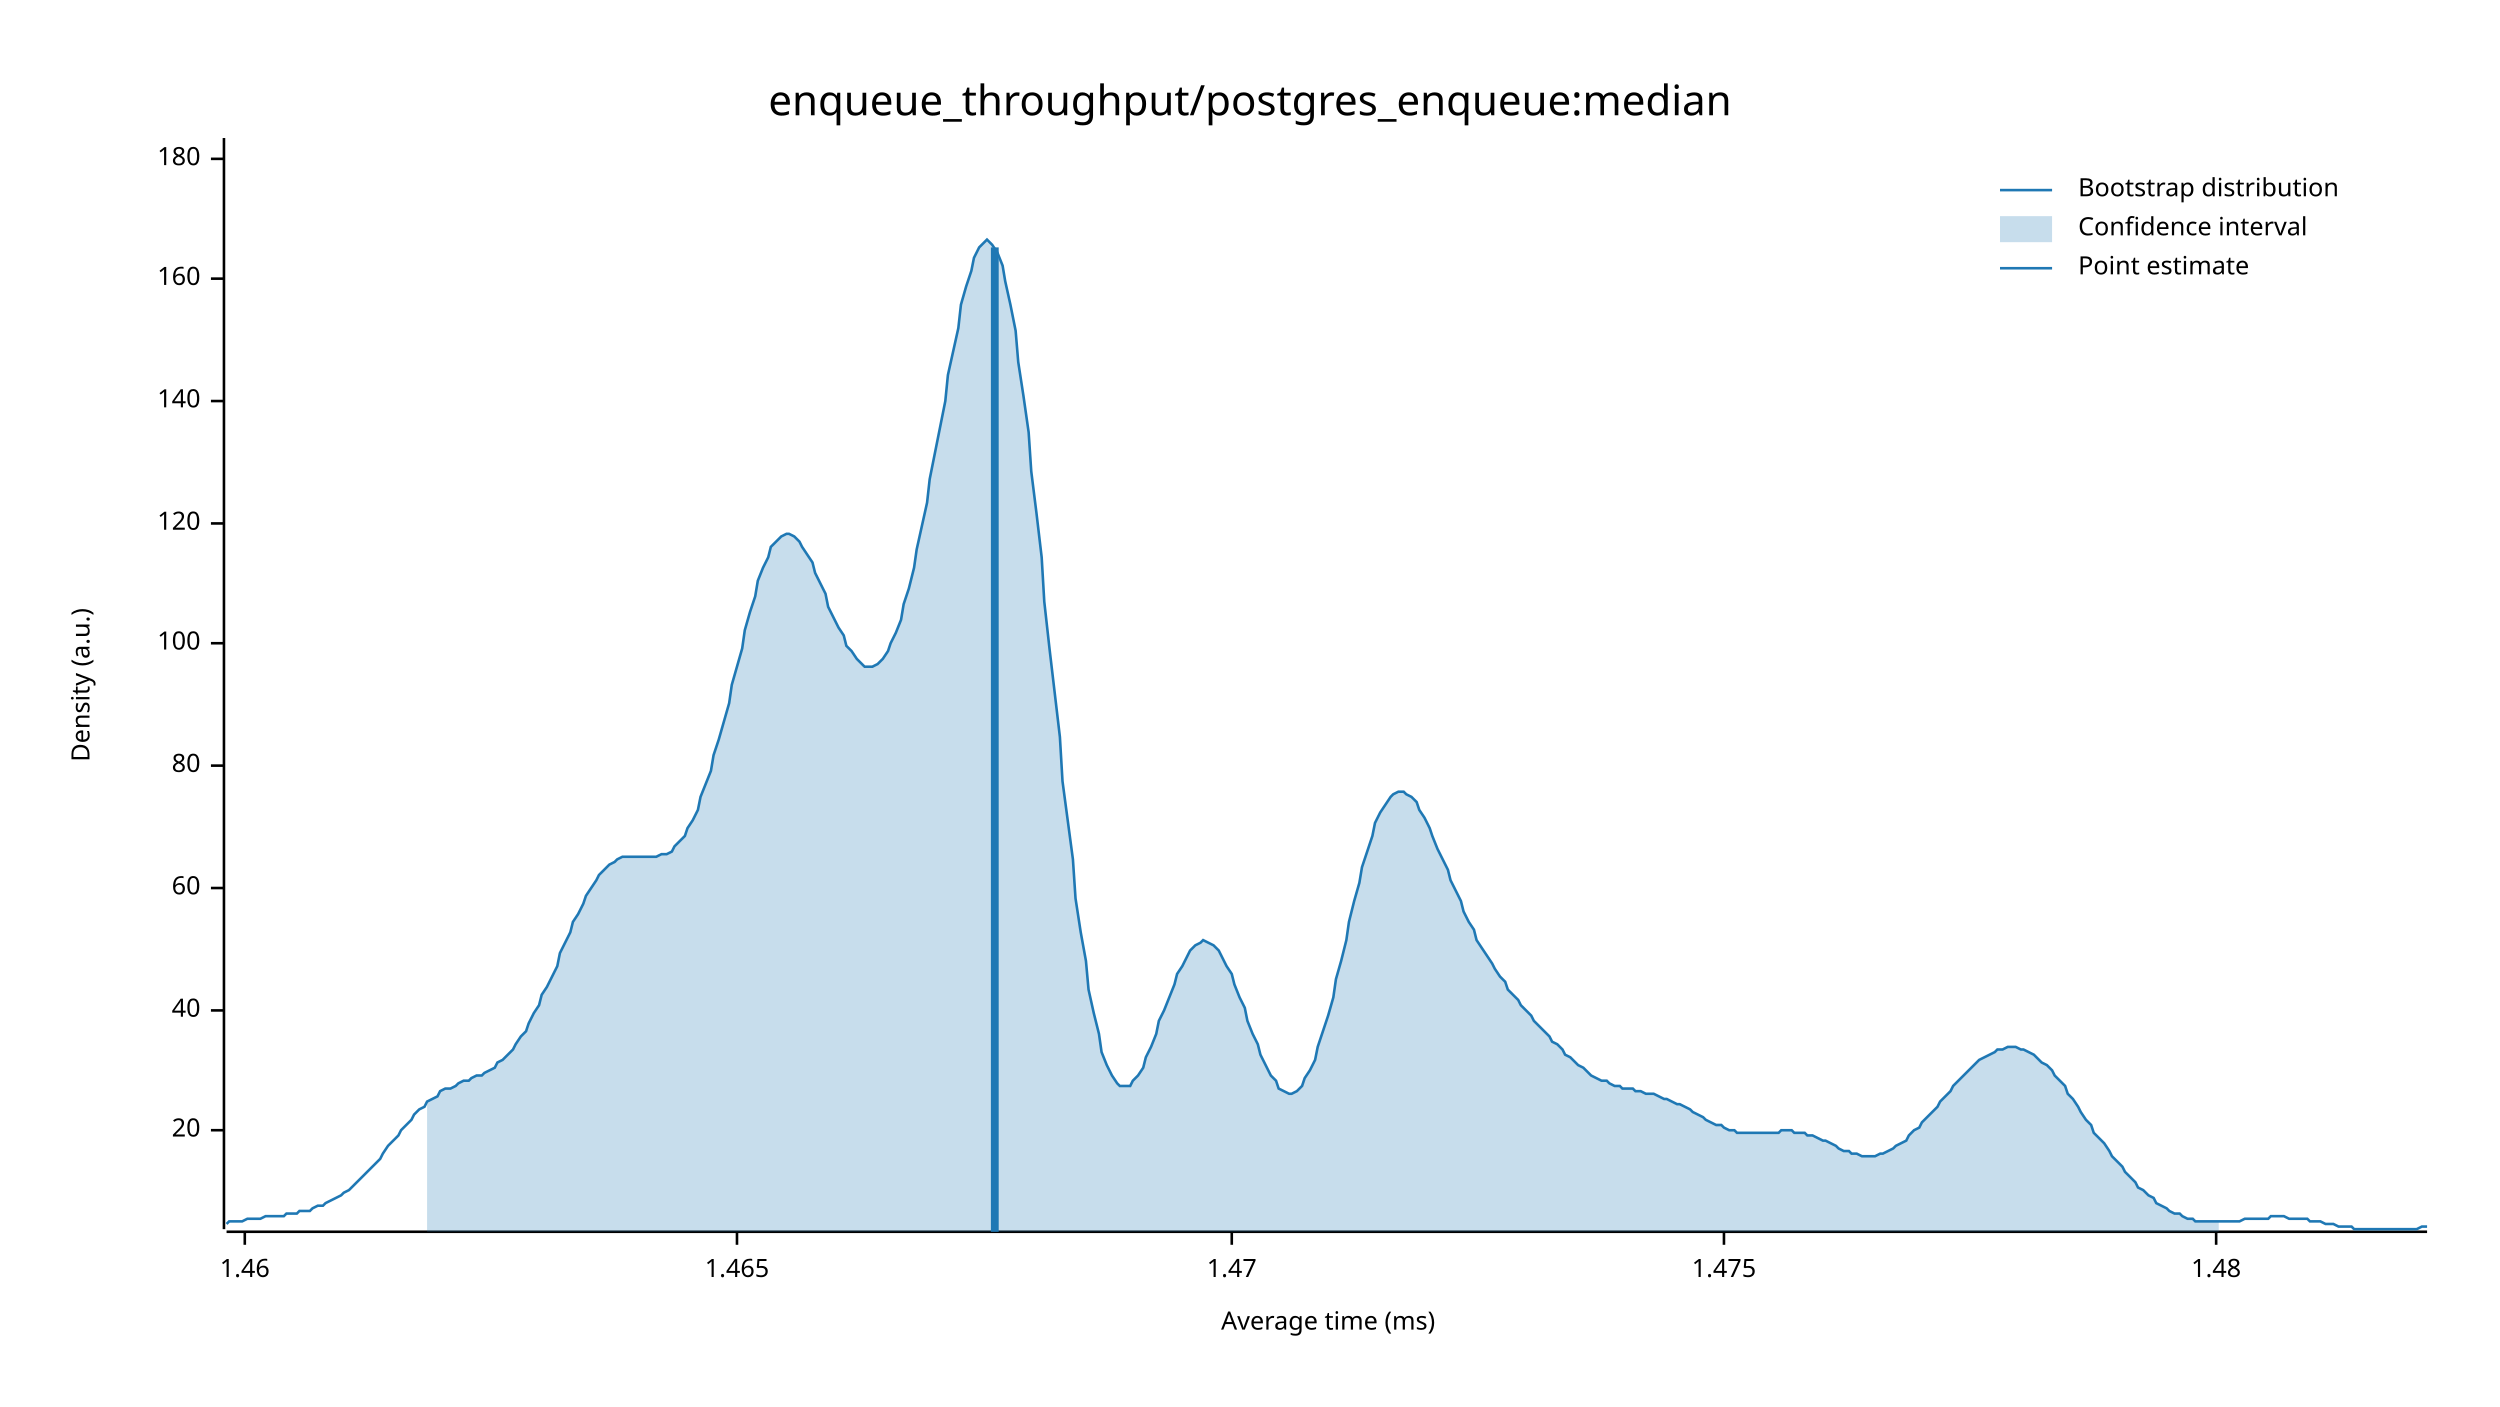
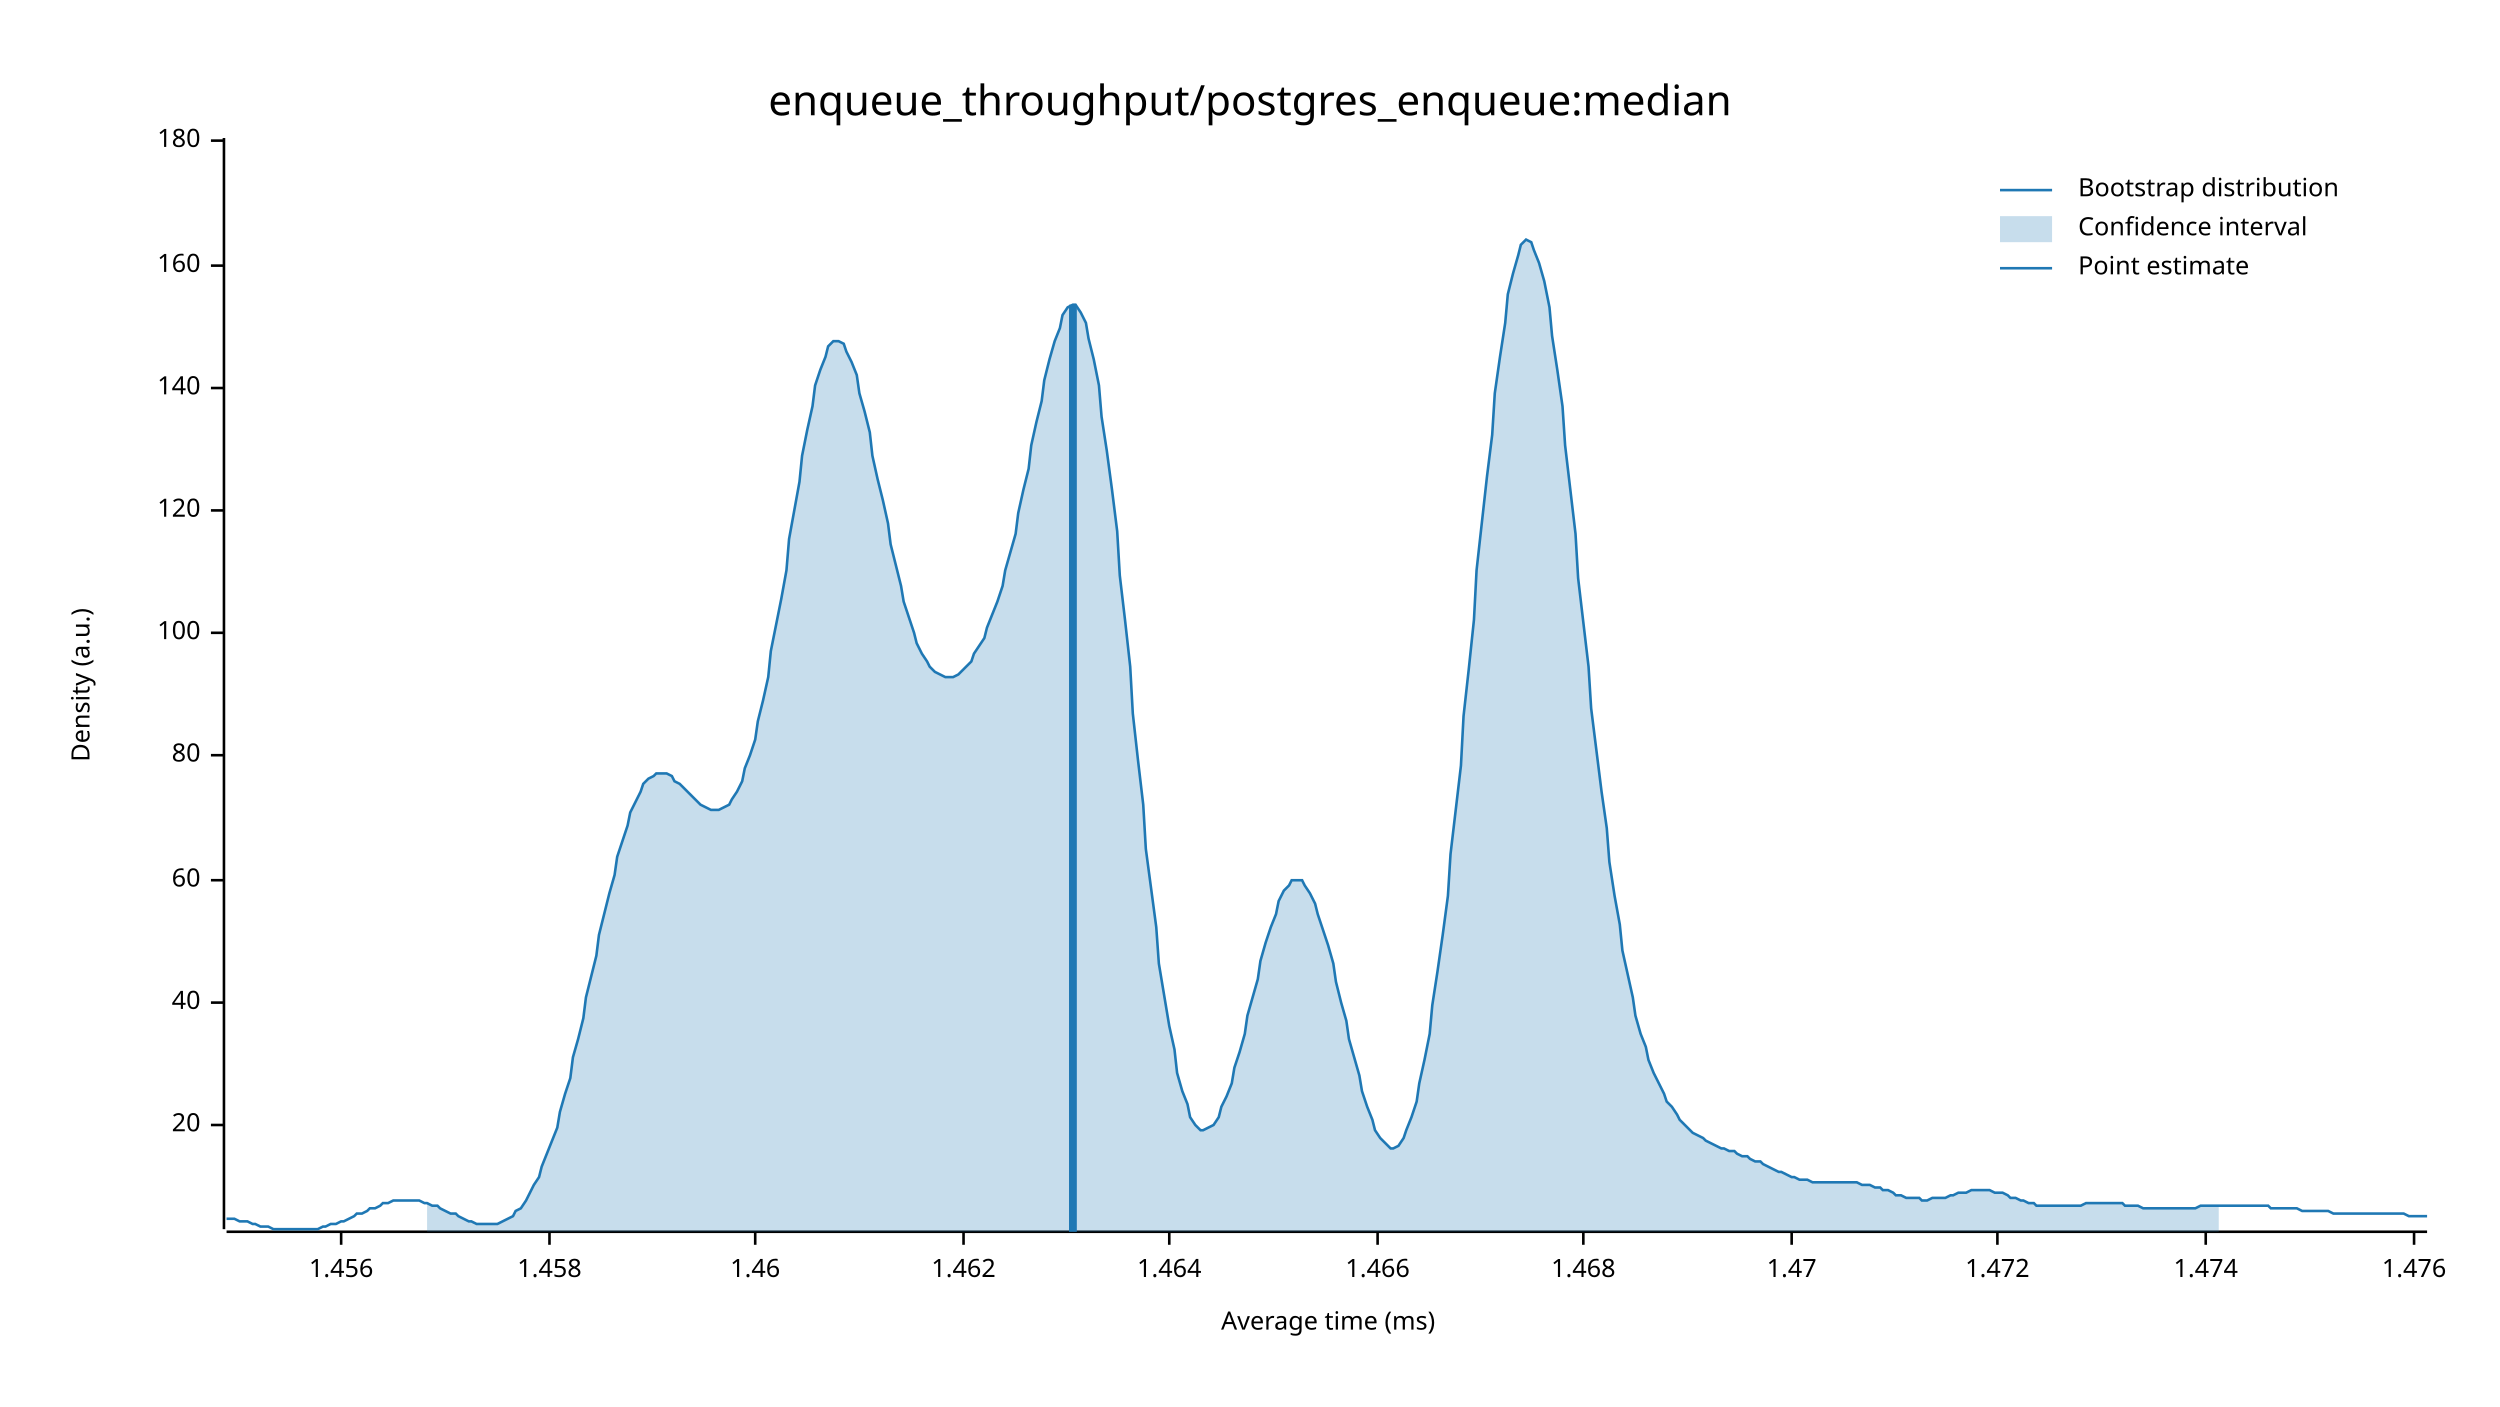
<svg xmlns="http://www.w3.org/2000/svg" width="960" height="540" viewBox="0 0 960 540">
  <text x="480" y="32" dy="0.76em" text-anchor="middle" font-family="sans-serif" font-size="16.129" opacity="1" fill="#000000">
enqueue_throughput/postgres_enqueue:median
</text>
  <text x="27" y="263" dy="0.76em" text-anchor="middle" font-family="sans-serif" font-size="9.677" opacity="1" fill="#000000" transform="rotate(270, 27, 263)">
Density (a.u.)
</text>
  <text x="510" y="513" dy="-0.5ex" text-anchor="middle" font-family="sans-serif" font-size="9.677" opacity="1" fill="#000000">
Average time (ms)
</text>
  <polyline fill="none" opacity="1" stroke="#000000" stroke-width="1" points="86,53 86,472 " />
-   <text x="77" y="434" dy="0.5ex" text-anchor="end" font-family="sans-serif" font-size="9.677" opacity="1" fill="#000000">
+   <text x="77" y="432" dy="0.5ex" text-anchor="end" font-family="sans-serif" font-size="9.677" opacity="1" fill="#000000">
20
</text>
-   <polyline fill="none" opacity="1" stroke="#000000" stroke-width="1" points="81,434 86,434 " />
-   <text x="77" y="388" dy="0.5ex" text-anchor="end" font-family="sans-serif" font-size="9.677" opacity="1" fill="#000000">
+   <polyline fill="none" opacity="1" stroke="#000000" stroke-width="1" points="81,432 86,432 " />
+   <text x="77" y="385" dy="0.5ex" text-anchor="end" font-family="sans-serif" font-size="9.677" opacity="1" fill="#000000">
40
</text>
-   <polyline fill="none" opacity="1" stroke="#000000" stroke-width="1" points="81,388 86,388 " />
-   <text x="77" y="341" dy="0.5ex" text-anchor="end" font-family="sans-serif" font-size="9.677" opacity="1" fill="#000000">
+   <polyline fill="none" opacity="1" stroke="#000000" stroke-width="1" points="81,385 86,385 " />
+   <text x="77" y="338" dy="0.5ex" text-anchor="end" font-family="sans-serif" font-size="9.677" opacity="1" fill="#000000">
60
</text>
-   <polyline fill="none" opacity="1" stroke="#000000" stroke-width="1" points="81,341 86,341 " />
-   <text x="77" y="294" dy="0.5ex" text-anchor="end" font-family="sans-serif" font-size="9.677" opacity="1" fill="#000000">
+   <polyline fill="none" opacity="1" stroke="#000000" stroke-width="1" points="81,338 86,338 " />
+   <text x="77" y="290" dy="0.5ex" text-anchor="end" font-family="sans-serif" font-size="9.677" opacity="1" fill="#000000">
80
</text>
-   <polyline fill="none" opacity="1" stroke="#000000" stroke-width="1" points="81,294 86,294 " />
-   <text x="77" y="247" dy="0.5ex" text-anchor="end" font-family="sans-serif" font-size="9.677" opacity="1" fill="#000000">
+   <polyline fill="none" opacity="1" stroke="#000000" stroke-width="1" points="81,290 86,290 " />
+   <text x="77" y="243" dy="0.5ex" text-anchor="end" font-family="sans-serif" font-size="9.677" opacity="1" fill="#000000">
100
</text>
-   <polyline fill="none" opacity="1" stroke="#000000" stroke-width="1" points="81,247 86,247 " />
-   <text x="77" y="201" dy="0.5ex" text-anchor="end" font-family="sans-serif" font-size="9.677" opacity="1" fill="#000000">
+   <polyline fill="none" opacity="1" stroke="#000000" stroke-width="1" points="81,243 86,243 " />
+   <text x="77" y="196" dy="0.5ex" text-anchor="end" font-family="sans-serif" font-size="9.677" opacity="1" fill="#000000">
120
</text>
-   <polyline fill="none" opacity="1" stroke="#000000" stroke-width="1" points="81,201 86,201 " />
-   <text x="77" y="154" dy="0.5ex" text-anchor="end" font-family="sans-serif" font-size="9.677" opacity="1" fill="#000000">
+   <polyline fill="none" opacity="1" stroke="#000000" stroke-width="1" points="81,196 86,196 " />
+   <text x="77" y="149" dy="0.5ex" text-anchor="end" font-family="sans-serif" font-size="9.677" opacity="1" fill="#000000">
140
</text>
-   <polyline fill="none" opacity="1" stroke="#000000" stroke-width="1" points="81,154 86,154 " />
-   <text x="77" y="107" dy="0.5ex" text-anchor="end" font-family="sans-serif" font-size="9.677" opacity="1" fill="#000000">
+   <polyline fill="none" opacity="1" stroke="#000000" stroke-width="1" points="81,149 86,149 " />
+   <text x="77" y="102" dy="0.5ex" text-anchor="end" font-family="sans-serif" font-size="9.677" opacity="1" fill="#000000">
160
</text>
-   <polyline fill="none" opacity="1" stroke="#000000" stroke-width="1" points="81,107 86,107 " />
-   <text x="77" y="61" dy="0.5ex" text-anchor="end" font-family="sans-serif" font-size="9.677" opacity="1" fill="#000000">
+   <polyline fill="none" opacity="1" stroke="#000000" stroke-width="1" points="81,102 86,102 " />
+   <text x="77" y="54" dy="0.5ex" text-anchor="end" font-family="sans-serif" font-size="9.677" opacity="1" fill="#000000">
180
</text>
-   <polyline fill="none" opacity="1" stroke="#000000" stroke-width="1" points="81,61 86,61 " />
+   <polyline fill="none" opacity="1" stroke="#000000" stroke-width="1" points="81,54 86,54 " />
  <polyline fill="none" opacity="1" stroke="#000000" stroke-width="1" points="87,473 932,473 " />
-   <text x="94" y="483" dy="0.76em" text-anchor="middle" font-family="sans-serif" font-size="9.677" opacity="1" fill="#000000">
+   <text x="131" y="483" dy="0.76em" text-anchor="middle" font-family="sans-serif" font-size="9.677" opacity="1" fill="#000000">
+ 1.456
+ </text>
+   <polyline fill="none" opacity="1" stroke="#000000" stroke-width="1" points="131,473 131,478 " />
+   <text x="211" y="483" dy="0.76em" text-anchor="middle" font-family="sans-serif" font-size="9.677" opacity="1" fill="#000000">
+ 1.458
+ </text>
+   <polyline fill="none" opacity="1" stroke="#000000" stroke-width="1" points="211,473 211,478 " />
+   <text x="290" y="483" dy="0.76em" text-anchor="middle" font-family="sans-serif" font-size="9.677" opacity="1" fill="#000000">
1.46
</text>
-   <polyline fill="none" opacity="1" stroke="#000000" stroke-width="1" points="94,473 94,478 " />
-   <text x="283" y="483" dy="0.76em" text-anchor="middle" font-family="sans-serif" font-size="9.677" opacity="1" fill="#000000">
- 1.465
+   <polyline fill="none" opacity="1" stroke="#000000" stroke-width="1" points="290,473 290,478 " />
+   <text x="370" y="483" dy="0.76em" text-anchor="middle" font-family="sans-serif" font-size="9.677" opacity="1" fill="#000000">
+ 1.462
</text>
-   <polyline fill="none" opacity="1" stroke="#000000" stroke-width="1" points="283,473 283,478 " />
-   <text x="473" y="483" dy="0.76em" text-anchor="middle" font-family="sans-serif" font-size="9.677" opacity="1" fill="#000000">
+   <polyline fill="none" opacity="1" stroke="#000000" stroke-width="1" points="370,473 370,478 " />
+   <text x="449" y="483" dy="0.76em" text-anchor="middle" font-family="sans-serif" font-size="9.677" opacity="1" fill="#000000">
+ 1.464
+ </text>
+   <polyline fill="none" opacity="1" stroke="#000000" stroke-width="1" points="449,473 449,478 " />
+   <text x="529" y="483" dy="0.76em" text-anchor="middle" font-family="sans-serif" font-size="9.677" opacity="1" fill="#000000">
+ 1.466
+ </text>
+   <polyline fill="none" opacity="1" stroke="#000000" stroke-width="1" points="529,473 529,478 " />
+   <text x="608" y="483" dy="0.76em" text-anchor="middle" font-family="sans-serif" font-size="9.677" opacity="1" fill="#000000">
+ 1.468
+ </text>
+   <polyline fill="none" opacity="1" stroke="#000000" stroke-width="1" points="608,473 608,478 " />
+   <text x="688" y="483" dy="0.76em" text-anchor="middle" font-family="sans-serif" font-size="9.677" opacity="1" fill="#000000">
1.47
</text>
-   <polyline fill="none" opacity="1" stroke="#000000" stroke-width="1" points="473,473 473,478 " />
-   <text x="662" y="483" dy="0.76em" text-anchor="middle" font-family="sans-serif" font-size="9.677" opacity="1" fill="#000000">
- 1.475
+   <polyline fill="none" opacity="1" stroke="#000000" stroke-width="1" points="688,473 688,478 " />
+   <text x="767" y="483" dy="0.76em" text-anchor="middle" font-family="sans-serif" font-size="9.677" opacity="1" fill="#000000">
+ 1.472
</text>
-   <polyline fill="none" opacity="1" stroke="#000000" stroke-width="1" points="662,473 662,478 " />
-   <text x="851" y="483" dy="0.76em" text-anchor="middle" font-family="sans-serif" font-size="9.677" opacity="1" fill="#000000">
- 1.48
+   <polyline fill="none" opacity="1" stroke="#000000" stroke-width="1" points="767,473 767,478 " />
+   <text x="847" y="483" dy="0.76em" text-anchor="middle" font-family="sans-serif" font-size="9.677" opacity="1" fill="#000000">
+ 1.474
</text>
-   <polyline fill="none" opacity="1" stroke="#000000" stroke-width="1" points="851,473 851,478 " />
-   <polyline fill="none" opacity="1" stroke="#1F78B4" stroke-width="1" points="87,470 88,469 90,469 92,469 93,469 95,468 97,468 98,468 100,468 102,467 103,467 105,467 107,467 109,467 110,466 112,466 114,466 115,465 117,465 119,465 120,464 122,463 124,463 125,462 127,461 129,460 131,459 132,458 134,457 136,455 137,454 139,452 141,450 142,449 144,447 146,445 147,443 149,440 151,438 153,436 154,434 156,432 158,430 159,428 161,426 163,425 164,423 166,422 168,421 169,419 171,418 173,418 175,417 176,416 178,415 180,415 181,414 183,413 185,413 186,412 188,411 190,410 191,408 193,407 195,405 197,403 198,401 200,398 202,396 203,393 205,389 207,386 208,382 210,379 212,375 214,371 215,366 217,362 219,358 220,354 222,351 224,347 225,344 227,341 229,338 230,336 232,334 234,332 236,331 237,330 239,329 241,329 242,329 244,329 246,329 247,329 249,329 251,329 252,329 254,328 256,328 258,327 259,325 261,323 263,321 264,318 266,315 268,311 269,306 271,301 273,296 274,290 276,284 278,277 280,270 281,263 283,256 285,249 286,242 288,235 290,229 291,223 293,218 295,214 296,210 298,208 300,206 302,205 303,205 305,206 307,208 308,210 310,213 312,216 313,220 315,224 317,228 318,233 320,237 322,241 324,244 325,248 327,250 329,253 330,254 332,256 334,256 335,256 337,255 339,253 341,250 342,247 344,243 346,238 347,232 349,226 351,218 352,211 354,202 356,193 357,184 359,174 361,164 363,154 364,144 366,135 368,126 369,117 371,110 373,104 374,99 376,95 378,93 379,92 381,94 383,97 385,102 386,108 388,117 390,127 391,139 393,152 395,166 396,181 398,197 400,214 401,231 403,249 405,266 407,283 408,300 410,315 412,330 413,345 415,358 417,369 418,380 420,389 422,397 423,404 425,409 427,413 429,416 430,417 432,417 434,417 435,415 437,413 439,410 440,406 442,402 444,397 445,392 447,388 449,383 451,378 452,374 454,371 456,367 457,365 459,363 461,362 462,361 464,362 466,363 468,365 469,367 471,371 473,374 474,378 476,383 478,387 479,392 481,397 483,401 484,405 486,409 488,413 490,415 491,418 493,419 495,420 496,420 498,419 500,417 501,414 503,411 505,407 506,402 508,396 510,390 512,383 513,376 515,369 517,361 518,354 520,346 522,339 523,333 525,327 527,321 528,316 530,312 532,309 534,306 535,305 537,304 539,304 540,305 542,306 544,308 545,311 547,314 549,318 550,321 552,326 554,330 556,334 557,338 559,342 561,346 562,350 564,354 566,357 567,361 569,364 571,367 573,370 574,372 576,375 578,377 579,380 581,382 583,384 584,386 586,388 588,390 589,392 591,394 593,396 595,398 596,400 598,401 600,403 601,405 603,406 605,408 606,409 608,410 610,412 611,413 613,414 615,415 617,415 618,416 620,417 622,417 623,418 625,418 627,418 628,419 630,419 632,420 633,420 635,420 637,421 639,422 640,422 642,423 644,424 645,424 647,425 649,426 650,427 652,428 654,429 655,430 657,431 659,432 661,432 662,433 664,434 666,434 667,435 669,435 671,435 672,435 674,435 676,435 677,435 679,435 681,435 683,435 684,434 686,434 688,434 689,435 691,435 693,435 694,436 696,436 698,437 700,438 701,438 703,439 705,440 706,441 708,442 710,442 711,443 713,443 715,444 716,444 718,444 720,444 722,443 723,443 725,442 727,441 728,440 730,439 732,438 733,436 735,434 737,433 738,431 740,429 742,427 744,425 745,423 747,421 749,419 750,417 752,415 754,413 755,412 757,410 759,408 760,407 762,406 764,405 766,404 767,403 769,403 771,402 772,402 774,402 776,403 777,403 779,404 781,405 782,406 784,408 786,409 788,411 789,413 791,415 793,417 794,420 796,422 798,425 799,427 801,430 803,432 804,435 806,437 808,439 810,442 811,444 813,446 815,448 816,450 818,452 820,454 821,456 823,457 825,459 827,460 828,462 830,463 832,464 833,465 835,466 837,466 838,467 840,468 842,468 843,469 845,469 847,469 849,469 850,469 852,469 854,469 855,469 857,469 859,469 860,469 862,468 864,468 865,468 867,468 869,468 871,468 872,467 874,467 876,467 877,467 879,468 881,468 882,468 884,468 886,468 887,469 889,469 891,469 893,470 894,470 896,470 898,471 899,471 901,471 903,471 904,472 906,472 908,472 909,472 911,472 913,472 915,472 916,472 918,472 920,472 921,472 923,472 925,472 926,472 928,472 930,471 932,471 " />
-   <polygon opacity="0.25" fill="#1F78B4" points="164,423 166,422 168,421 169,419 171,418 173,418 175,417 176,416 178,415 180,415 181,414 183,413 185,413 186,412 188,411 190,410 191,408 193,407 195,405 197,403 198,401 200,398 202,396 203,393 205,389 207,386 208,382 210,379 212,375 214,371 215,366 217,362 219,358 220,354 222,351 224,347 225,344 227,341 229,338 230,336 232,334 234,332 236,331 237,330 239,329 241,329 242,329 244,329 246,329 247,329 249,329 251,329 252,329 254,328 256,328 258,327 259,325 261,323 263,321 264,318 266,315 268,311 269,306 271,301 273,296 274,290 276,284 278,277 280,270 281,263 283,256 285,249 286,242 288,235 290,229 291,223 293,218 295,214 296,210 298,208 300,206 302,205 303,205 305,206 307,208 308,210 310,213 312,216 313,220 315,224 317,228 318,233 320,237 322,241 324,244 325,248 327,250 329,253 330,254 332,256 334,256 335,256 337,255 339,253 341,250 342,247 344,243 346,238 347,232 349,226 351,218 352,211 354,202 356,193 357,184 359,174 361,164 363,154 364,144 366,135 368,126 369,117 371,110 373,104 374,99 376,95 378,93 379,92 381,94 383,97 385,102 386,108 388,117 390,127 391,139 393,152 395,166 396,181 398,197 400,214 401,231 403,249 405,266 407,283 408,300 410,315 412,330 413,345 415,358 417,369 418,380 420,389 422,397 423,404 425,409 427,413 429,416 430,417 432,417 434,417 435,415 437,413 439,410 440,406 442,402 444,397 445,392 447,388 449,383 451,378 452,374 454,371 456,367 457,365 459,363 461,362 462,361 464,362 466,363 468,365 469,367 471,371 473,374 474,378 476,383 478,387 479,392 481,397 483,401 484,405 486,409 488,413 490,415 491,418 493,419 495,420 496,420 498,419 500,417 501,414 503,411 505,407 506,402 508,396 510,390 512,383 513,376 515,369 517,361 518,354 520,346 522,339 523,333 525,327 527,321 528,316 530,312 532,309 534,306 535,305 537,304 539,304 540,305 542,306 544,308 545,311 547,314 549,318 550,321 552,326 554,330 556,334 557,338 559,342 561,346 562,350 564,354 566,357 567,361 569,364 571,367 573,370 574,372 576,375 578,377 579,380 581,382 583,384 584,386 586,388 588,390 589,392 591,394 593,396 595,398 596,400 598,401 600,403 601,405 603,406 605,408 606,409 608,410 610,412 611,413 613,414 615,415 617,415 618,416 620,417 622,417 623,418 625,418 627,418 628,419 630,419 632,420 633,420 635,420 637,421 639,422 640,422 642,423 644,424 645,424 647,425 649,426 650,427 652,428 654,429 655,430 657,431 659,432 661,432 662,433 664,434 666,434 667,435 669,435 671,435 672,435 674,435 676,435 677,435 679,435 681,435 683,435 684,434 686,434 688,434 689,435 691,435 693,435 694,436 696,436 698,437 700,438 701,438 703,439 705,440 706,441 708,442 710,442 711,443 713,443 715,444 716,444 718,444 720,444 722,443 723,443 725,442 727,441 728,440 730,439 732,438 733,436 735,434 737,433 738,431 740,429 742,427 744,425 745,423 747,421 749,419 750,417 752,415 754,413 755,412 757,410 759,408 760,407 762,406 764,405 766,404 767,403 769,403 771,402 772,402 774,402 776,403 777,403 779,404 781,405 782,406 784,408 786,409 788,411 789,413 791,415 793,417 794,420 796,422 798,425 799,427 801,430 803,432 804,435 806,437 808,439 810,442 811,444 813,446 815,448 816,450 818,452 820,454 821,456 823,457 825,459 827,460 828,462 830,463 832,464 833,465 835,466 837,466 838,467 840,468 842,468 843,469 845,469 847,469 849,469 850,469 852,469 852,473 164,473 " />
-   <polyline fill="none" opacity="1" stroke="#1F78B4" stroke-width="3" points="382,473 382,95 " />
+   <polyline fill="none" opacity="1" stroke="#000000" stroke-width="1" points="847,473 847,478 " />
+   <text x="927" y="483" dy="0.76em" text-anchor="middle" font-family="sans-serif" font-size="9.677" opacity="1" fill="#000000">
+ 1.476
+ </text>
+   <polyline fill="none" opacity="1" stroke="#000000" stroke-width="1" points="927,473 927,478 " />
+   <polyline fill="none" opacity="1" stroke="#1F78B4" stroke-width="1" points="87,468 88,468 90,468 92,469 93,469 95,469 97,470 98,470 100,471 102,471 103,471 105,472 107,472 109,472 110,472 112,472 114,472 115,472 117,472 119,472 120,472 122,472 124,471 125,471 127,470 129,470 131,469 132,469 134,468 136,467 137,466 139,466 141,465 142,464 144,464 146,463 147,462 149,462 151,461 153,461 154,461 156,461 158,461 159,461 161,461 163,462 164,462 166,463 168,463 169,464 171,465 173,466 175,466 176,467 178,468 180,469 181,469 183,470 185,470 186,470 188,470 190,470 191,470 193,469 195,468 197,467 198,465 200,464 202,461 203,459 205,455 207,452 208,448 210,443 212,438 214,433 215,427 217,420 219,414 220,406 222,399 224,391 225,383 227,375 229,367 230,359 232,351 234,343 236,336 237,329 239,323 241,317 242,312 244,308 246,304 247,301 249,299 251,298 252,297 254,297 256,297 258,298 259,300 261,301 263,303 264,304 266,306 268,308 269,309 271,310 273,311 274,311 276,311 278,310 280,309 281,307 283,304 285,300 286,295 288,290 290,284 291,277 293,269 295,260 296,250 298,240 300,230 302,219 303,207 305,196 307,185 308,175 310,165 312,156 313,148 315,142 317,137 318,133 320,131 322,131 324,132 325,135 327,139 329,144 330,151 332,158 334,166 335,175 337,184 339,192 341,201 342,209 344,217 346,225 347,231 349,237 351,243 352,247 354,251 356,254 357,256 359,258 361,259 363,260 364,260 366,260 368,259 369,258 371,256 373,254 374,251 376,248 378,245 379,241 381,236 383,231 385,225 386,219 388,212 390,205 391,197 393,188 395,180 396,171 398,162 400,154 401,146 403,138 405,131 407,126 408,121 410,118 412,117 413,117 415,120 417,124 418,130 420,138 422,148 423,160 425,173 427,188 429,204 430,221 432,238 434,256 435,274 437,292 439,309 440,326 442,341 444,356 445,370 447,382 449,394 451,403 452,412 454,419 456,424 457,429 459,432 461,434 462,434 464,433 466,432 468,429 469,425 471,421 473,416 474,410 476,404 478,397 479,390 481,383 483,376 484,369 486,362 488,356 490,351 491,346 493,342 495,340 496,338 498,338 500,338 501,340 503,343 505,347 506,351 508,357 510,363 512,370 513,377 515,385 517,392 518,399 520,406 522,413 523,419 525,425 527,430 528,434 530,437 532,439 534,441 535,441 537,440 539,437 540,434 542,429 544,423 545,416 547,407 549,397 550,386 552,373 554,359 556,344 557,328 559,311 561,294 562,275 564,257 566,238 567,219 569,201 571,183 573,167 574,151 576,137 578,124 579,113 581,105 583,98 584,94 586,92 588,93 589,96 591,101 593,108 595,118 596,129 598,142 600,156 601,171 603,188 605,205 606,222 608,239 610,256 611,272 613,288 615,304 617,318 618,331 620,344 622,355 623,365 625,374 627,383 628,390 630,397 632,402 633,407 635,412 637,416 639,420 640,423 642,425 644,428 645,430 647,432 649,434 650,435 652,436 654,437 655,438 657,439 659,440 661,441 662,441 664,442 666,442 667,443 669,444 671,444 672,445 674,446 676,446 677,447 679,448 681,449 683,450 684,450 686,451 688,452 689,452 691,453 693,453 694,453 696,454 698,454 700,454 701,454 703,454 705,454 706,454 708,454 710,454 711,454 713,454 715,455 716,455 718,455 720,456 722,456 723,457 725,457 727,458 728,459 730,459 732,460 733,460 735,460 737,460 738,461 740,461 742,460 744,460 745,460 747,460 749,459 750,459 752,458 754,458 755,458 757,457 759,457 760,457 762,457 764,457 766,458 767,458 769,458 771,459 772,460 774,460 776,461 777,461 779,462 781,462 782,463 784,463 786,463 788,463 789,463 791,463 793,463 794,463 796,463 798,463 799,463 801,462 803,462 804,462 806,462 808,462 810,462 811,462 813,462 815,462 816,463 818,463 820,463 821,463 823,464 825,464 827,464 828,464 830,464 832,464 833,464 835,464 837,464 838,464 840,464 842,464 843,464 845,463 847,463 849,463 850,463 852,463 854,463 855,463 857,463 859,463 860,463 862,463 864,463 865,463 867,463 869,463 871,463 872,464 874,464 876,464 877,464 879,464 881,464 882,464 884,465 886,465 887,465 889,465 891,465 893,465 894,465 896,466 898,466 899,466 901,466 903,466 904,466 906,466 908,466 909,466 911,466 913,466 915,466 916,466 918,466 920,466 921,466 923,466 925,467 926,467 928,467 930,467 932,467 " />
+   <polygon opacity="0.25" fill="#1F78B4" points="164,462 166,463 168,463 169,464 171,465 173,466 175,466 176,467 178,468 180,469 181,469 183,470 185,470 186,470 188,470 190,470 191,470 193,469 195,468 197,467 198,465 200,464 202,461 203,459 205,455 207,452 208,448 210,443 212,438 214,433 215,427 217,420 219,414 220,406 222,399 224,391 225,383 227,375 229,367 230,359 232,351 234,343 236,336 237,329 239,323 241,317 242,312 244,308 246,304 247,301 249,299 251,298 252,297 254,297 256,297 258,298 259,300 261,301 263,303 264,304 266,306 268,308 269,309 271,310 273,311 274,311 276,311 278,310 280,309 281,307 283,304 285,300 286,295 288,290 290,284 291,277 293,269 295,260 296,250 298,240 300,230 302,219 303,207 305,196 307,185 308,175 310,165 312,156 313,148 315,142 317,137 318,133 320,131 322,131 324,132 325,135 327,139 329,144 330,151 332,158 334,166 335,175 337,184 339,192 341,201 342,209 344,217 346,225 347,231 349,237 351,243 352,247 354,251 356,254 357,256 359,258 361,259 363,260 364,260 366,260 368,259 369,258 371,256 373,254 374,251 376,248 378,245 379,241 381,236 383,231 385,225 386,219 388,212 390,205 391,197 393,188 395,180 396,171 398,162 400,154 401,146 403,138 405,131 407,126 408,121 410,118 412,117 413,117 415,120 417,124 418,130 420,138 422,148 423,160 425,173 427,188 429,204 430,221 432,238 434,256 435,274 437,292 439,309 440,326 442,341 444,356 445,370 447,382 449,394 451,403 452,412 454,419 456,424 457,429 459,432 461,434 462,434 464,433 466,432 468,429 469,425 471,421 473,416 474,410 476,404 478,397 479,390 481,383 483,376 484,369 486,362 488,356 490,351 491,346 493,342 495,340 496,338 498,338 500,338 501,340 503,343 505,347 506,351 508,357 510,363 512,370 513,377 515,385 517,392 518,399 520,406 522,413 523,419 525,425 527,430 528,434 530,437 532,439 534,441 535,441 537,440 539,437 540,434 542,429 544,423 545,416 547,407 549,397 550,386 552,373 554,359 556,344 557,328 559,311 561,294 562,275 564,257 566,238 567,219 569,201 571,183 573,167 574,151 576,137 578,124 579,113 581,105 583,98 584,94 586,92 588,93 589,96 591,101 593,108 595,118 596,129 598,142 600,156 601,171 603,188 605,205 606,222 608,239 610,256 611,272 613,288 615,304 617,318 618,331 620,344 622,355 623,365 625,374 627,383 628,390 630,397 632,402 633,407 635,412 637,416 639,420 640,423 642,425 644,428 645,430 647,432 649,434 650,435 652,436 654,437 655,438 657,439 659,440 661,441 662,441 664,442 666,442 667,443 669,444 671,444 672,445 674,446 676,446 677,447 679,448 681,449 683,450 684,450 686,451 688,452 689,452 691,453 693,453 694,453 696,454 698,454 700,454 701,454 703,454 705,454 706,454 708,454 710,454 711,454 713,454 715,455 716,455 718,455 720,456 722,456 723,457 725,457 727,458 728,459 730,459 732,460 733,460 735,460 737,460 738,461 740,461 742,460 744,460 745,460 747,460 749,459 750,459 752,458 754,458 755,458 757,457 759,457 760,457 762,457 764,457 766,458 767,458 769,458 771,459 772,460 774,460 776,461 777,461 779,462 781,462 782,463 784,463 786,463 788,463 789,463 791,463 793,463 794,463 796,463 798,463 799,463 801,462 803,462 804,462 806,462 808,462 810,462 811,462 813,462 815,462 816,463 818,463 820,463 821,463 823,464 825,464 827,464 828,464 830,464 832,464 833,464 835,464 837,464 838,464 840,464 842,464 843,464 845,463 847,463 849,463 850,463 852,463 852,473 164,473 " />
+   <polyline fill="none" opacity="1" stroke="#1F78B4" stroke-width="3" points="412,473 412,117 " />
  <text x="798" y="68" dy="0.76em" text-anchor="start" font-family="sans-serif" font-size="9.677" opacity="1" fill="#000000">
Bootstrap distribution
</text>
  <text x="798" y="83" dy="0.76em" text-anchor="start" font-family="sans-serif" font-size="9.677" opacity="1" fill="#000000">
Confidence interval
</text>
  <text x="798" y="98" dy="0.76em" text-anchor="start" font-family="sans-serif" font-size="9.677" opacity="1" fill="#000000">
Point estimate
</text>
  <polyline fill="none" opacity="1" stroke="#1F78B4" stroke-width="1" points="768,73 788,73 " />
  <rect x="768" y="83" width="20" height="10" opacity="0.25" fill="#1F78B4" stroke="none" />
  <polyline fill="none" opacity="1" stroke="#1F78B4" stroke-width="1" points="768,103 788,103 " />
</svg>
